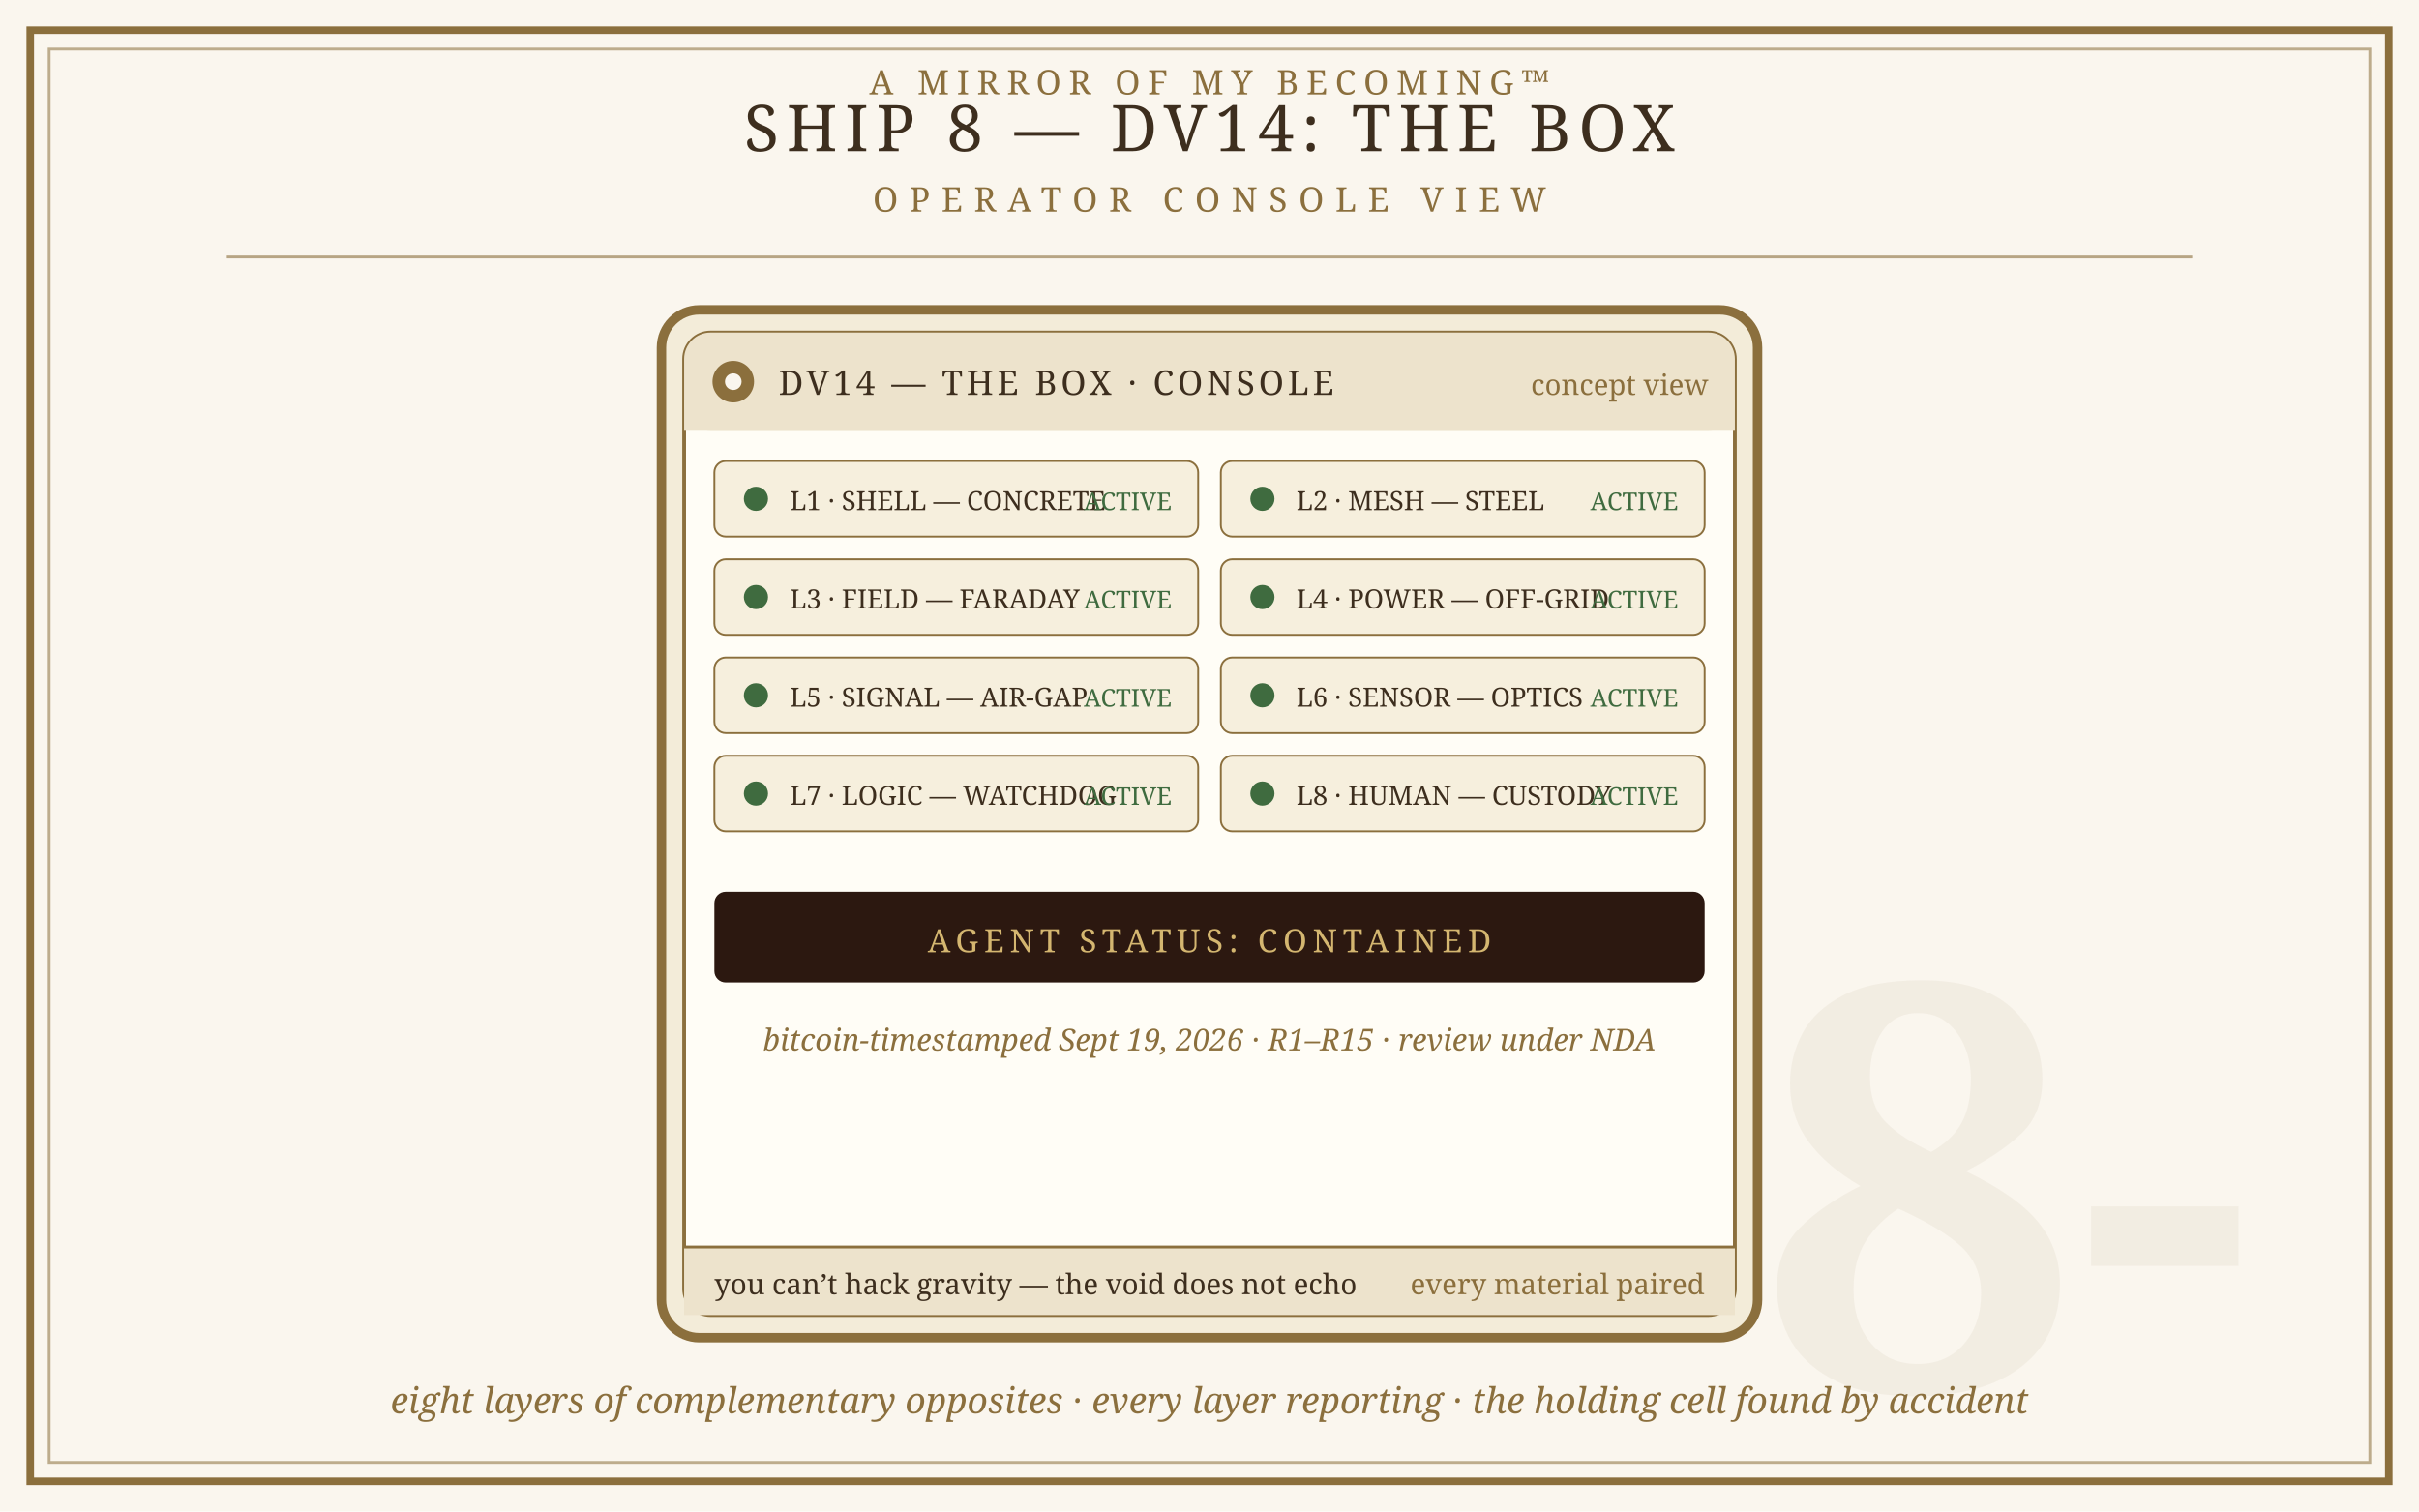
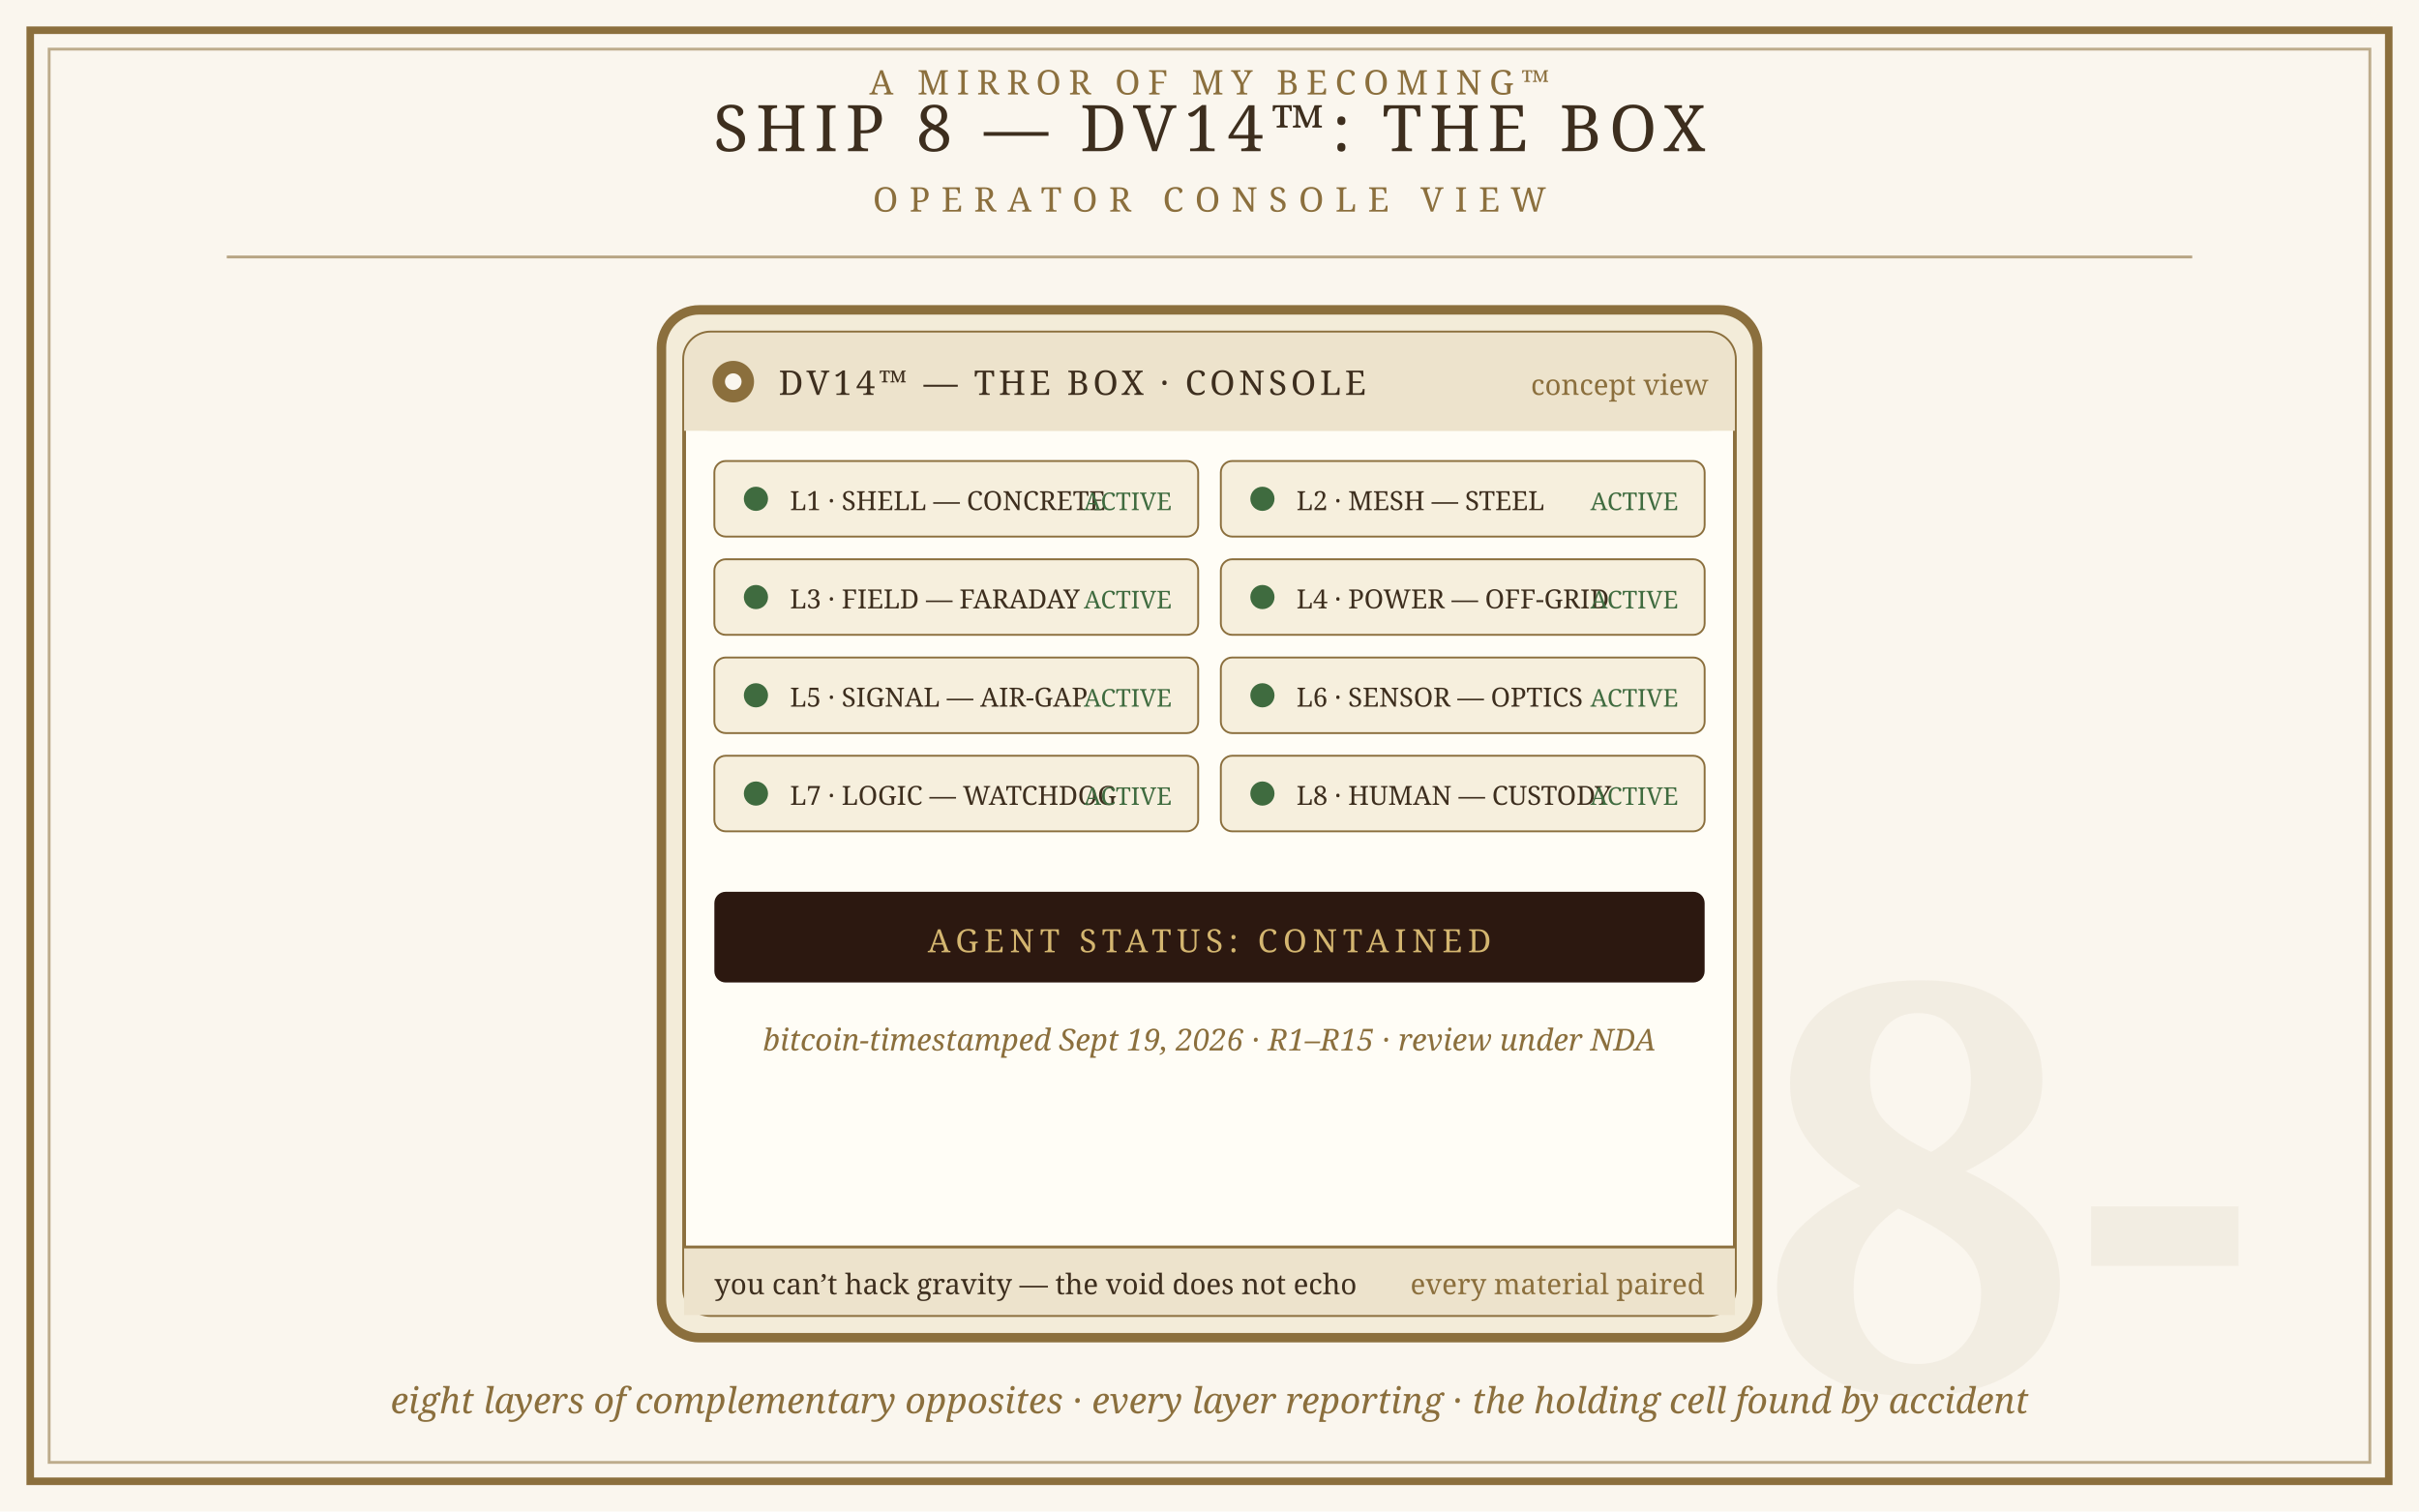
<svg xmlns="http://www.w3.org/2000/svg" viewBox="0 0 640 400" style="max-width:100%;height:auto;">
  <rect width="640" height="400" fill="#faf6ee" />
  <rect x="8" y="8" width="624" height="384" fill="none" stroke="#8b6f3d" stroke-width="2" />
  <rect x="13" y="13" width="614" height="374" fill="none" stroke="#8b6f3d" stroke-width="0.75" opacity="0.55" />
  <text x="596" y="368" text-anchor="end" font-family="Georgia, serif" font-size="150" font-weight="bold" fill="#8b6f3d" opacity="0.07">8-</text>
  <text x="320" y="25" text-anchor="middle" font-family="Georgia, serif" font-size="9" letter-spacing="2" fill="#8b6f3d">A MIRROR OF MY BECOMING™</text>
-   <text x="320" y="40" text-anchor="middle" font-family="Georgia, serif" font-size="17" letter-spacing="2" fill="#3d2e1e">SHIP 8 — DV14: THE BOX</text>
+   <text x="320" y="40" text-anchor="middle" font-family="Georgia, serif" font-size="17" letter-spacing="2" fill="#3d2e1e">SHIP 8 — DV14™: THE BOX</text>
  <text x="320" y="56" text-anchor="middle" font-family="Georgia, serif" font-size="9" letter-spacing="3" fill="#8b6f3d">OPERATOR CONSOLE VIEW</text>
  <text x="320" y="374" text-anchor="middle" font-family="Georgia, serif" font-size="9.5" font-style="italic" fill="#8b6f3d">eight layers of complementary opposites · every layer reporting · the holding cell found by accident</text>
  <line x1="60" y1="68" x2="580" y2="68" stroke="#8b6f3d" stroke-width="0.75" opacity="0.6" />
  <rect x="175" y="82" width="290" height="272" rx="10" fill="#f3ecd9" stroke="#8b6f3d" stroke-width="2.5" />
  <rect x="181" y="88" width="278" height="260" rx="7" fill="#fffdf6" stroke="#8b6f3d" stroke-width="1" />
  <rect x="181" y="88" width="278" height="26" rx="7" fill="#ede3cc" />
  <rect x="181" y="106" width="278" height="8" fill="#ede3cc" />
  <circle cx="194" cy="101" r="5.5" fill="#8b6f3d" />
  <circle cx="194" cy="101" r="2.2" fill="#faf6ee" />
-   <text x="206" y="104.5" font-family="Georgia, serif" font-size="9" letter-spacing="1" fill="#3d2e1e">DV14 — THE BOX · CONSOLE</text>
+   <text x="206" y="104.5" font-family="Georgia, serif" font-size="9" letter-spacing="1" fill="#3d2e1e">DV14™ — THE BOX · CONSOLE</text>
  <text x="452" y="104.5" text-anchor="end" font-family="Georgia, serif" font-size="7.5" fill="#8b6f3d">concept view</text>
  <rect x="189" y="122" width="128" height="20" rx="3" fill="#f6efdd" stroke="#8b6f3d" stroke-width="0.5" />
  <circle cx="200" cy="132" r="3.2" fill="#3f6b3f" />
  <text x="209" y="135" font-family="Georgia, serif" font-size="7" fill="#3d2e1e">L1 · SHELL — CONCRETE</text>
  <text x="310" y="135" text-anchor="end" font-family="Georgia, serif" font-size="6.5" fill="#3f6b3f">ACTIVE</text>
  <rect x="323" y="122" width="128" height="20" rx="3" fill="#f6efdd" stroke="#8b6f3d" stroke-width="0.5" />
  <circle cx="334" cy="132" r="3.2" fill="#3f6b3f" />
  <text x="343" y="135" font-family="Georgia, serif" font-size="7" fill="#3d2e1e">L2 · MESH — STEEL</text>
  <text x="444" y="135" text-anchor="end" font-family="Georgia, serif" font-size="6.5" fill="#3f6b3f">ACTIVE</text>
  <rect x="189" y="148" width="128" height="20" rx="3" fill="#f6efdd" stroke="#8b6f3d" stroke-width="0.5" />
  <circle cx="200" cy="158" r="3.2" fill="#3f6b3f" />
  <text x="209" y="161" font-family="Georgia, serif" font-size="7" fill="#3d2e1e">L3 · FIELD — FARADAY</text>
  <text x="310" y="161" text-anchor="end" font-family="Georgia, serif" font-size="6.5" fill="#3f6b3f">ACTIVE</text>
  <rect x="323" y="148" width="128" height="20" rx="3" fill="#f6efdd" stroke="#8b6f3d" stroke-width="0.5" />
  <circle cx="334" cy="158" r="3.2" fill="#3f6b3f" />
  <text x="343" y="161" font-family="Georgia, serif" font-size="7" fill="#3d2e1e">L4 · POWER — OFF-GRID</text>
  <text x="444" y="161" text-anchor="end" font-family="Georgia, serif" font-size="6.5" fill="#3f6b3f">ACTIVE</text>
  <rect x="189" y="174" width="128" height="20" rx="3" fill="#f6efdd" stroke="#8b6f3d" stroke-width="0.5" />
  <circle cx="200" cy="184" r="3.2" fill="#3f6b3f" />
  <text x="209" y="187" font-family="Georgia, serif" font-size="7" fill="#3d2e1e">L5 · SIGNAL — AIR-GAP</text>
  <text x="310" y="187" text-anchor="end" font-family="Georgia, serif" font-size="6.5" fill="#3f6b3f">ACTIVE</text>
  <rect x="323" y="174" width="128" height="20" rx="3" fill="#f6efdd" stroke="#8b6f3d" stroke-width="0.5" />
  <circle cx="334" cy="184" r="3.2" fill="#3f6b3f" />
  <text x="343" y="187" font-family="Georgia, serif" font-size="7" fill="#3d2e1e">L6 · SENSOR — OPTICS</text>
  <text x="444" y="187" text-anchor="end" font-family="Georgia, serif" font-size="6.5" fill="#3f6b3f">ACTIVE</text>
  <rect x="189" y="200" width="128" height="20" rx="3" fill="#f6efdd" stroke="#8b6f3d" stroke-width="0.5" />
  <circle cx="200" cy="210" r="3.2" fill="#3f6b3f" />
  <text x="209" y="213" font-family="Georgia, serif" font-size="7" fill="#3d2e1e">L7 · LOGIC — WATCHDOG</text>
  <text x="310" y="213" text-anchor="end" font-family="Georgia, serif" font-size="6.5" fill="#3f6b3f">ACTIVE</text>
  <rect x="323" y="200" width="128" height="20" rx="3" fill="#f6efdd" stroke="#8b6f3d" stroke-width="0.5" />
  <circle cx="334" cy="210" r="3.2" fill="#3f6b3f" />
  <text x="343" y="213" font-family="Georgia, serif" font-size="7" fill="#3d2e1e">L8 · HUMAN — CUSTODY</text>
  <text x="444" y="213" text-anchor="end" font-family="Georgia, serif" font-size="6.5" fill="#3f6b3f">ACTIVE</text>
  <rect x="189" y="236" width="262" height="24" rx="3" fill="#2c1810" />
  <text x="320" y="252" text-anchor="middle" font-family="Georgia, serif" font-size="8.5" letter-spacing="1.5" fill="#d4b670">AGENT STATUS: CONTAINED</text>
  <text x="320" y="278" text-anchor="middle" font-family="Georgia, serif" font-size="8" font-style="italic" fill="#8b6f3d">bitcoin-timestamped Sept 19, 2026 · R1–R15 · review under NDA</text>
  <rect x="181" y="330" width="278" height="18" fill="#ede3cc" />
  <line x1="181" y1="330" x2="459" y2="330" stroke="#8b6f3d" stroke-width="0.75" />
  <text x="189" y="342.5" font-family="Georgia, serif" font-size="7.5" fill="#3d2e1e">you can’t hack gravity — the void does not echo</text>
  <text x="451" y="342.5" text-anchor="end" font-family="Georgia, serif" font-size="7.5" fill="#8b6f3d">every material paired</text>
</svg>
